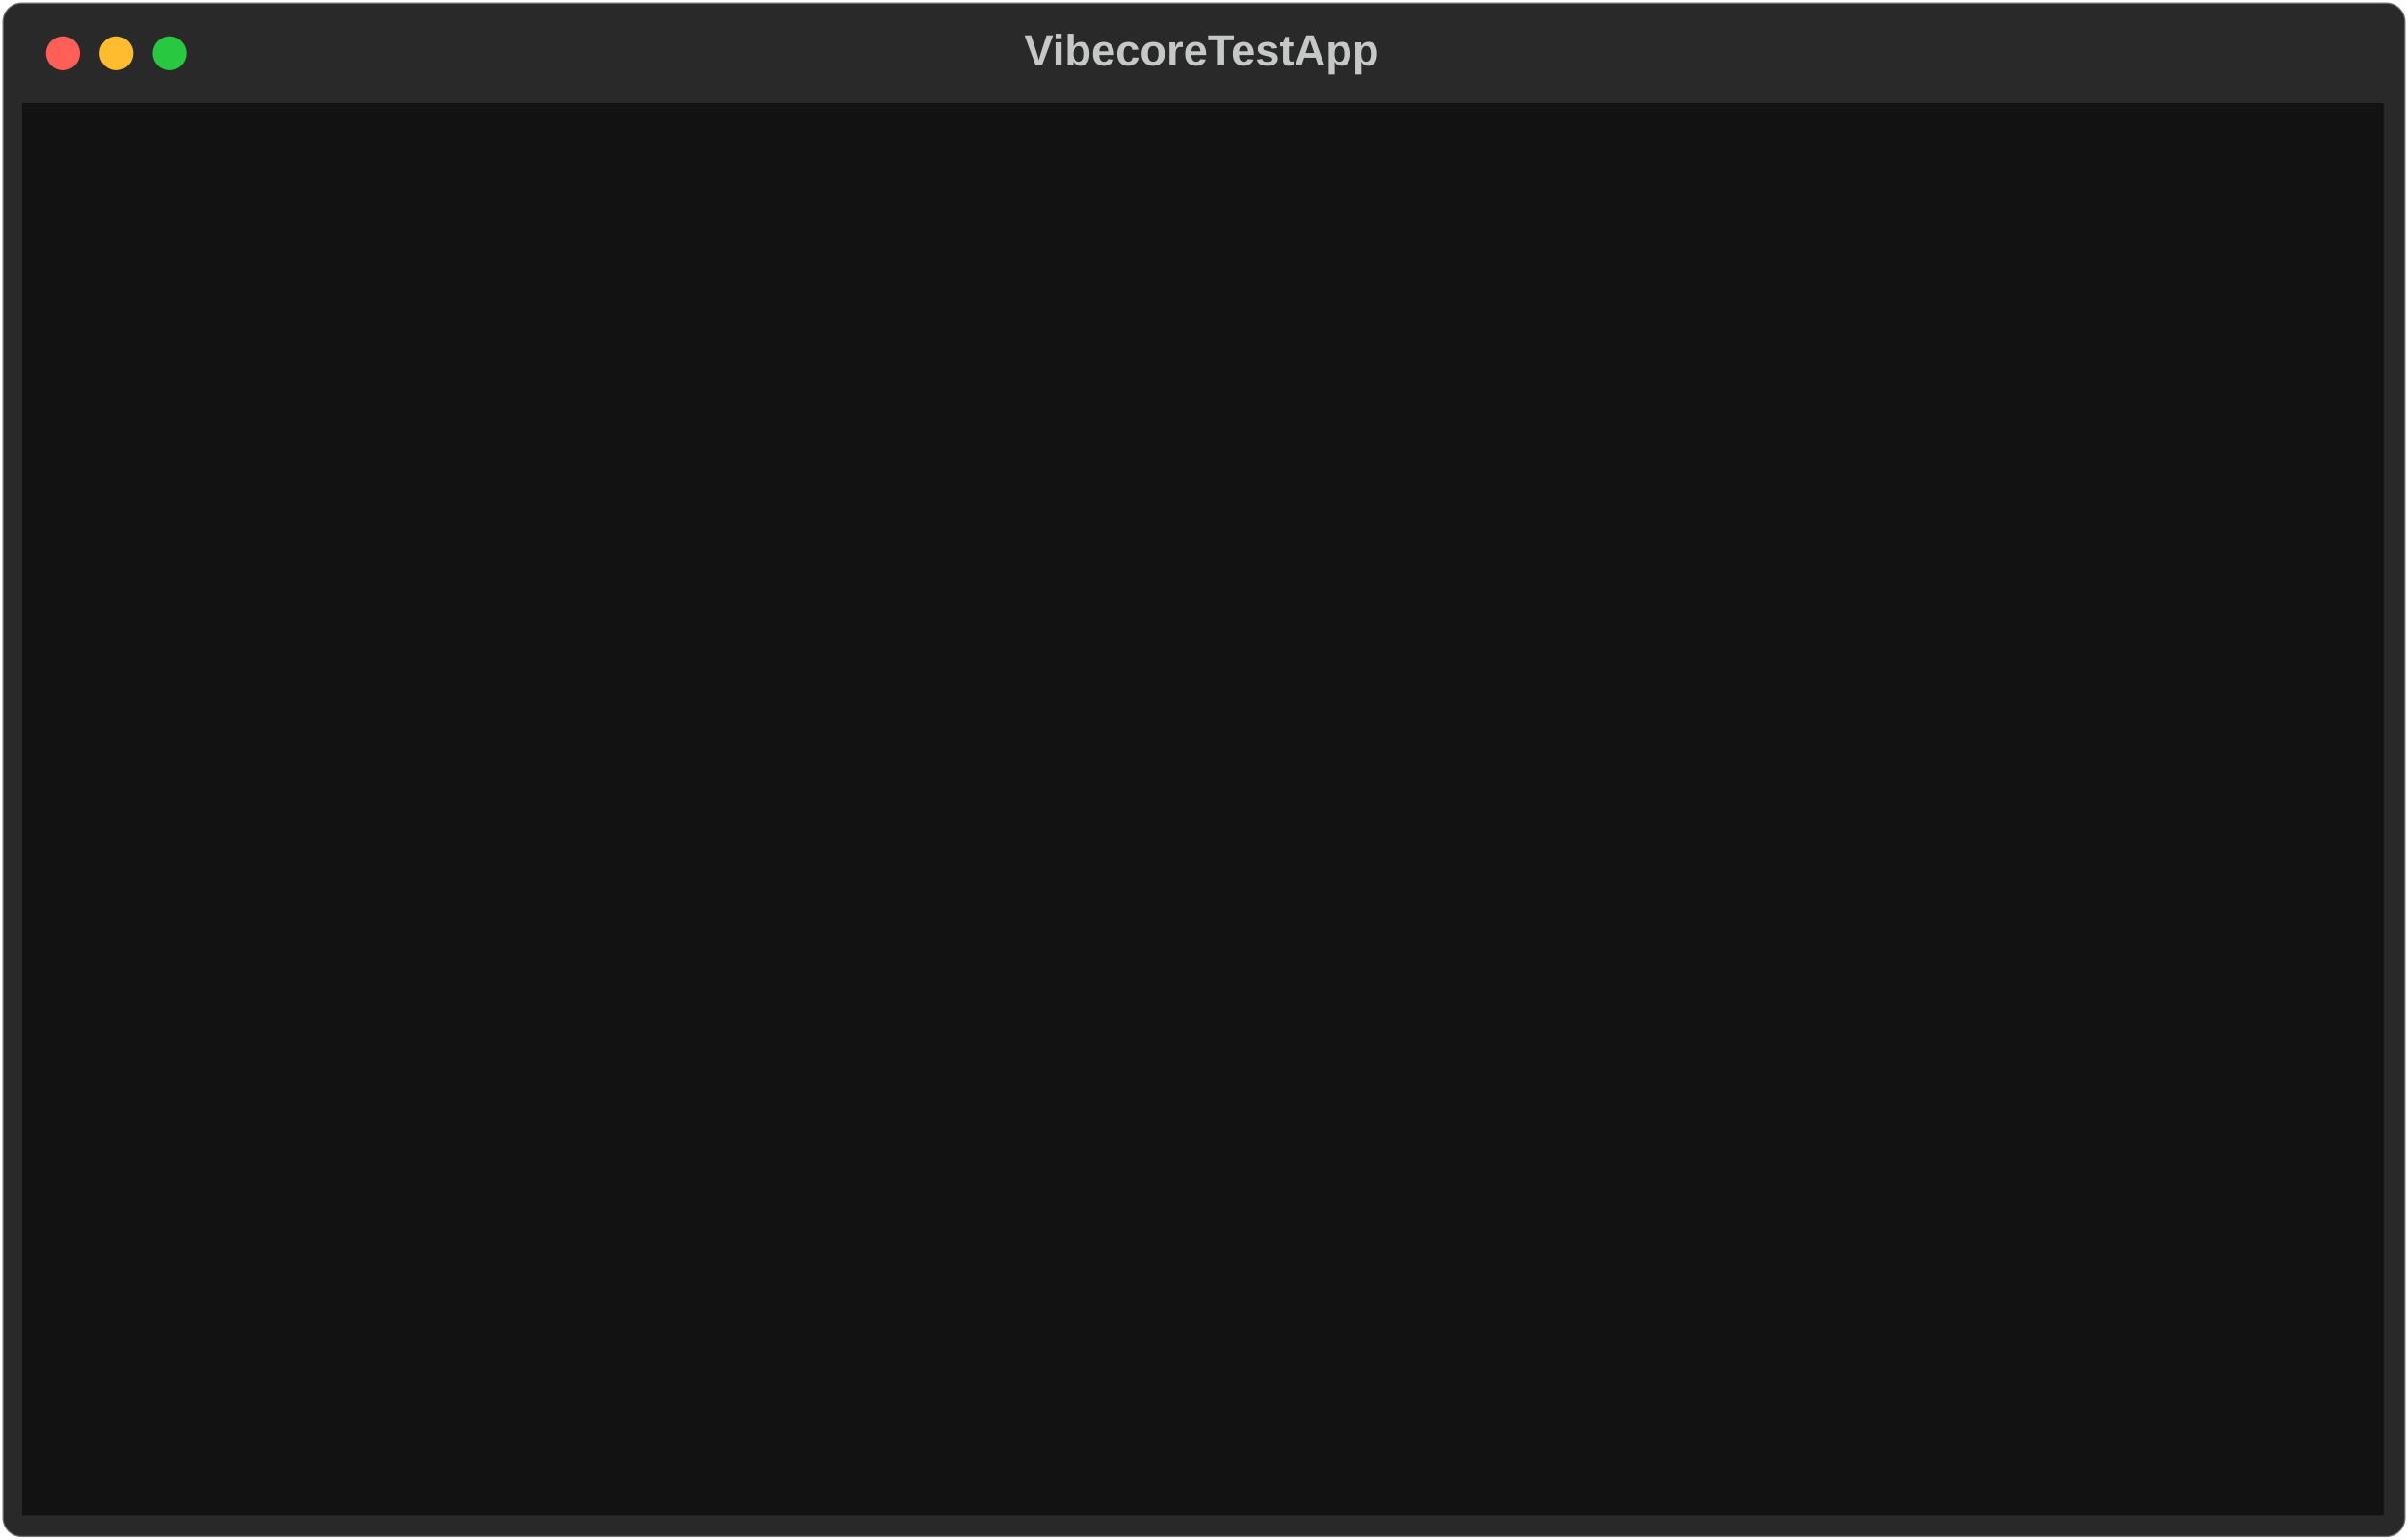
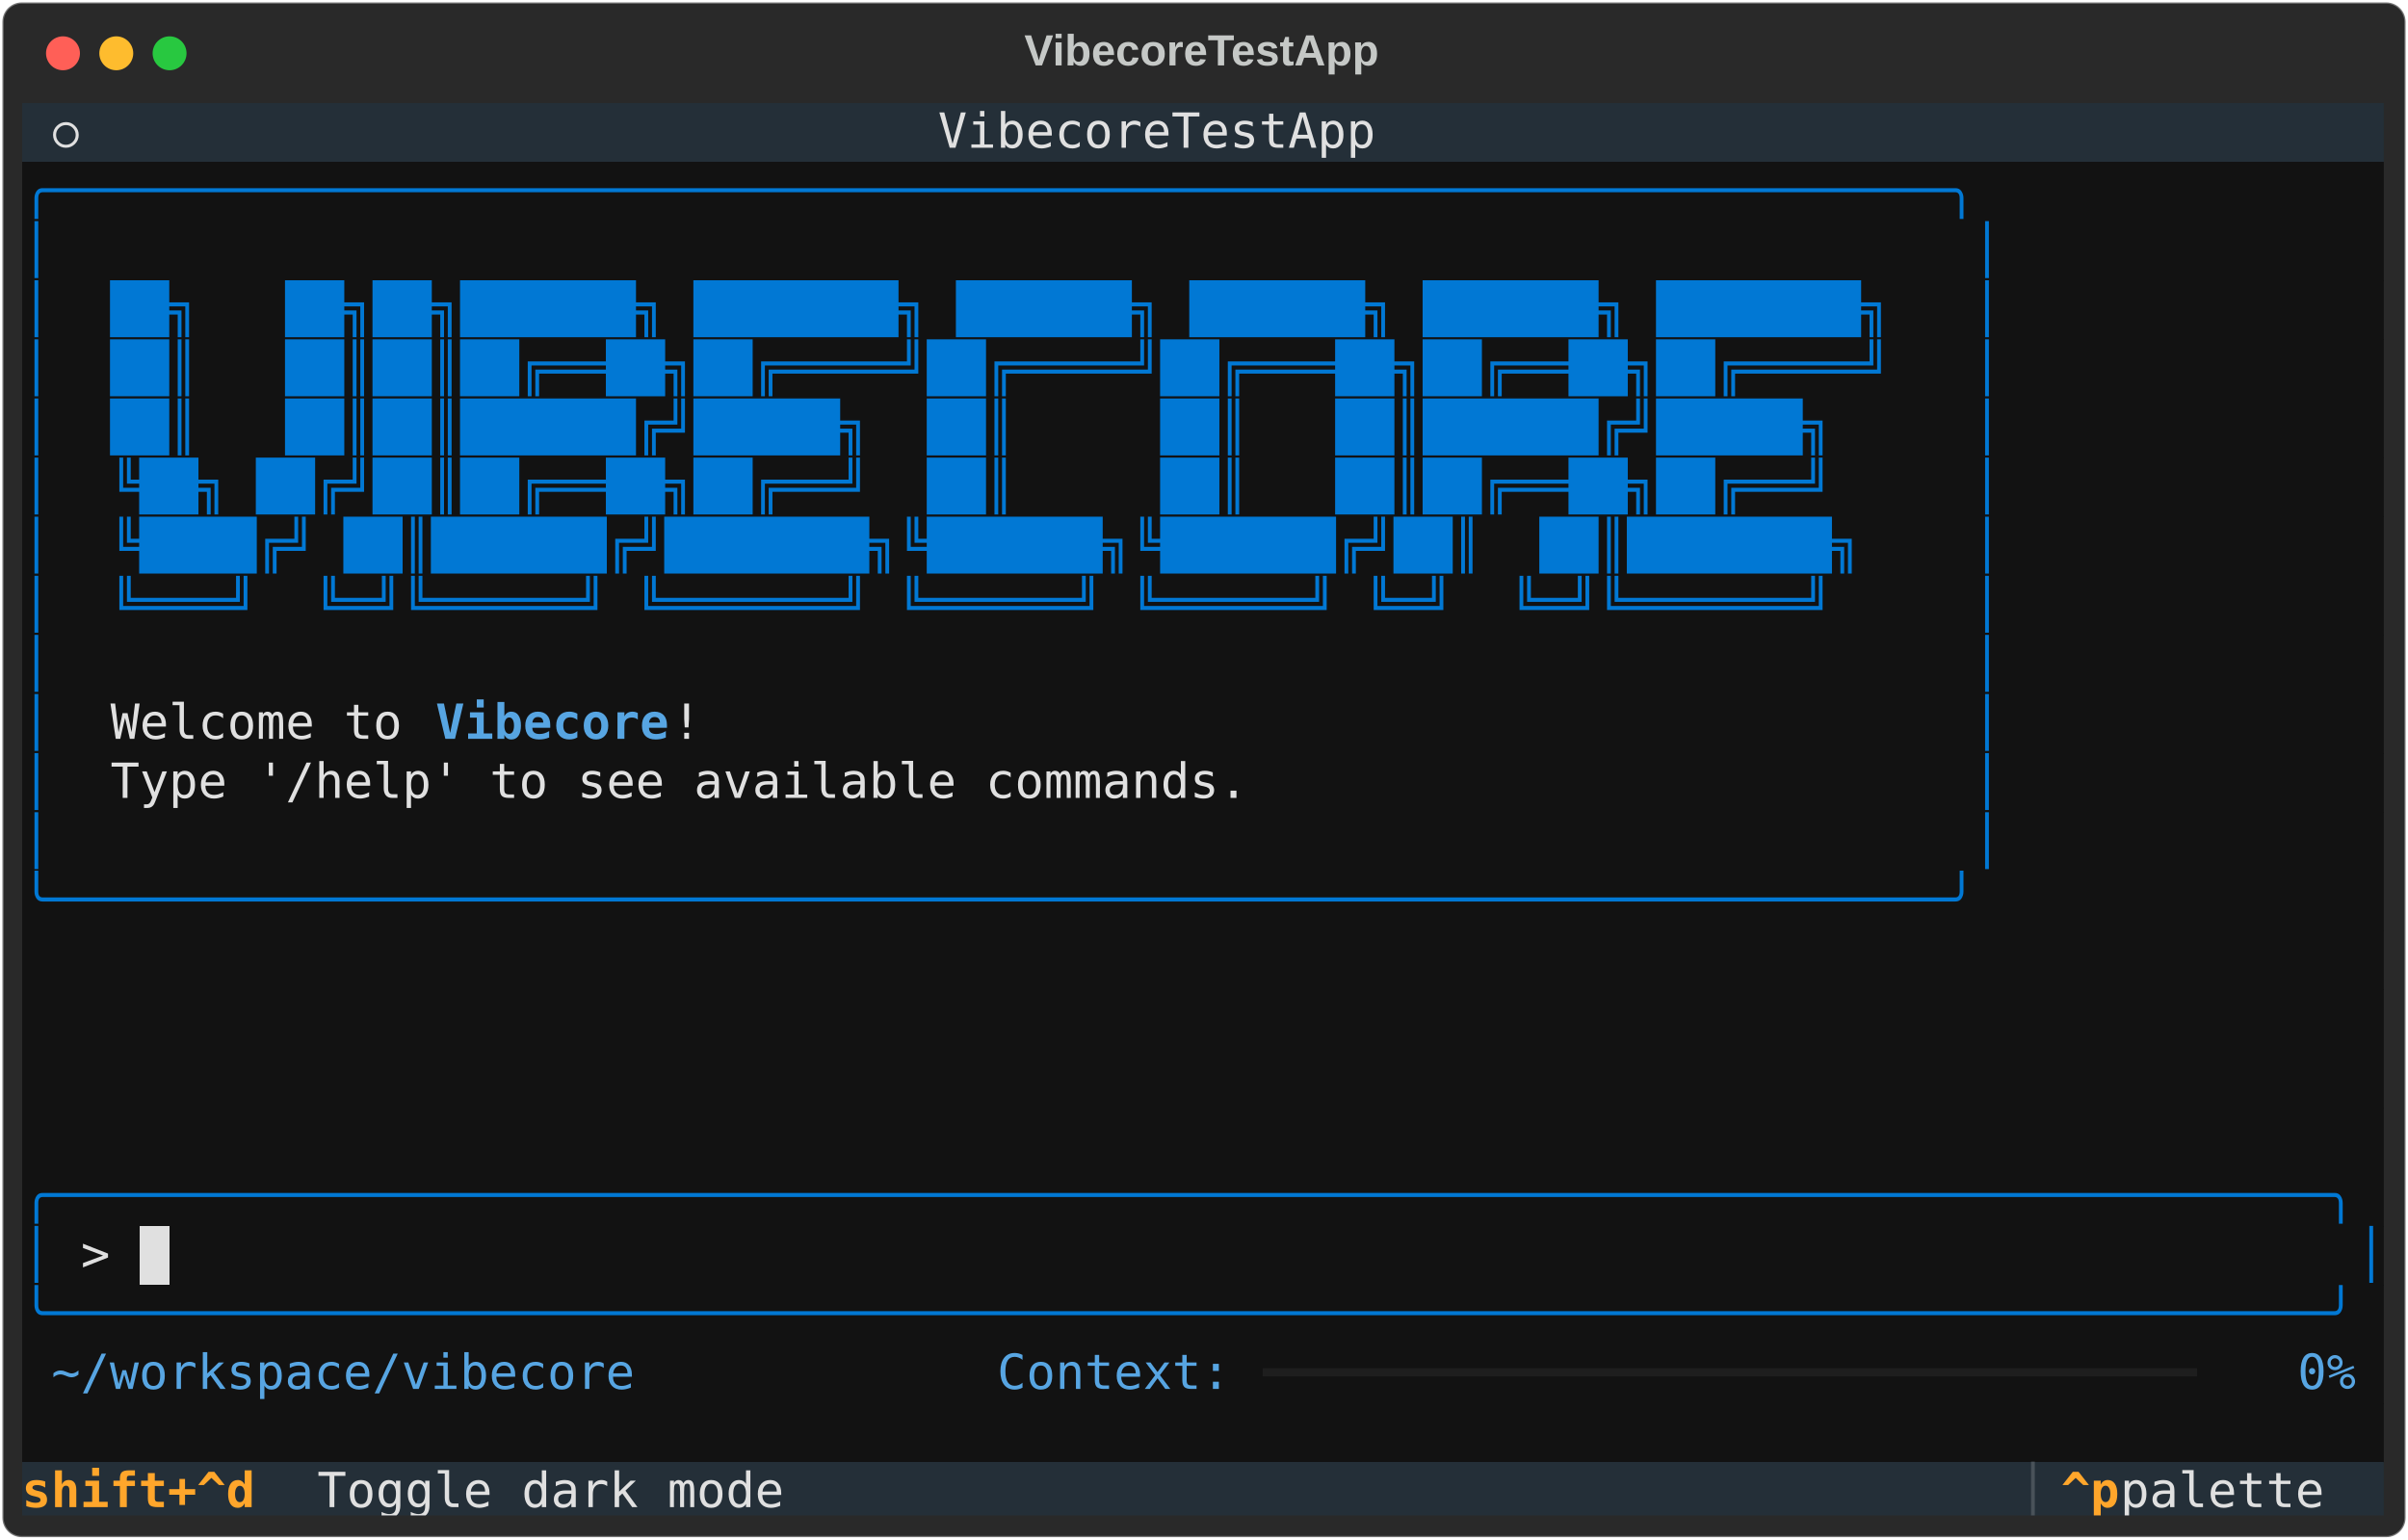
<svg xmlns="http://www.w3.org/2000/svg" class="rich-terminal" viewBox="0 0 994 635.6">
  <style>

    @font-face {
        font-family: "Fira Code";
        src: local("FiraCode-Regular"),
                url("https://cdnjs.cloudflare.com/ajax/libs/firacode/6.2.0/woff2/FiraCode-Regular.woff2") format("woff2"),
                url("https://cdnjs.cloudflare.com/ajax/libs/firacode/6.2.0/woff/FiraCode-Regular.woff") format("woff");
        font-style: normal;
        font-weight: 400;
    }
    @font-face {
        font-family: "Fira Code";
        src: local("FiraCode-Bold"),
                url("https://cdnjs.cloudflare.com/ajax/libs/firacode/6.2.0/woff2/FiraCode-Bold.woff2") format("woff2"),
                url("https://cdnjs.cloudflare.com/ajax/libs/firacode/6.2.0/woff/FiraCode-Bold.woff") format("woff");
        font-style: bold;
        font-weight: 700;
    }

    .terminal-matrix {
        font-family: Fira Code, monospace;
        font-size: 20px;
        line-height: 24.4px;
        font-variant-east-asian: full-width;
    }

    .terminal-title {
        font-size: 18px;
        font-weight: bold;
        font-family: arial;
    }

    .terminal-r1 { fill: #c5c8c6 }
+ .terminal-r2 { fill: #e0e0e0 }
+ .terminal-r3 { fill: #0178d4 }
+ .terminal-r4 { fill: #57a5e2;font-weight: bold }
+ .terminal-r5 { fill: #121212 }
+ .terminal-r6 { fill: #57a5e2 }
+ .terminal-r7 { fill: #1e1e1e }
+ .terminal-r8 { fill: #ffa62b;font-weight: bold }
+ .terminal-r9 { fill: #495259 }
    </style>
  <defs>
    <clipPath id="terminal-clip-terminal">
      <rect x="0" y="0" width="975.0" height="584.6" />
    </clipPath>
    <clipPath id="terminal-line-0">
      <rect x="0" y="1.5" width="976" height="24.65" />
    </clipPath>
    <clipPath id="terminal-line-1">
      <rect x="0" y="25.9" width="976" height="24.65" />
    </clipPath>
    <clipPath id="terminal-line-2">
      <rect x="0" y="50.3" width="976" height="24.65" />
    </clipPath>
    <clipPath id="terminal-line-3">
      <rect x="0" y="74.7" width="976" height="24.65" />
    </clipPath>
    <clipPath id="terminal-line-4">
      <rect x="0" y="99.1" width="976" height="24.65" />
    </clipPath>
    <clipPath id="terminal-line-5">
      <rect x="0" y="123.5" width="976" height="24.65" />
    </clipPath>
    <clipPath id="terminal-line-6">
      <rect x="0" y="147.9" width="976" height="24.65" />
    </clipPath>
    <clipPath id="terminal-line-7">
      <rect x="0" y="172.3" width="976" height="24.65" />
    </clipPath>
    <clipPath id="terminal-line-8">
      <rect x="0" y="196.7" width="976" height="24.65" />
    </clipPath>
    <clipPath id="terminal-line-9">
      <rect x="0" y="221.1" width="976" height="24.65" />
    </clipPath>
    <clipPath id="terminal-line-10">
      <rect x="0" y="245.5" width="976" height="24.65" />
    </clipPath>
    <clipPath id="terminal-line-11">
      <rect x="0" y="269.9" width="976" height="24.65" />
    </clipPath>
    <clipPath id="terminal-line-12">
      <rect x="0" y="294.3" width="976" height="24.65" />
    </clipPath>
    <clipPath id="terminal-line-13">
      <rect x="0" y="318.7" width="976" height="24.65" />
    </clipPath>
    <clipPath id="terminal-line-14">
      <rect x="0" y="343.1" width="976" height="24.65" />
    </clipPath>
    <clipPath id="terminal-line-15">
      <rect x="0" y="367.5" width="976" height="24.65" />
    </clipPath>
    <clipPath id="terminal-line-16">
      <rect x="0" y="391.9" width="976" height="24.65" />
    </clipPath>
    <clipPath id="terminal-line-17">
      <rect x="0" y="416.3" width="976" height="24.65" />
    </clipPath>
    <clipPath id="terminal-line-18">
      <rect x="0" y="440.7" width="976" height="24.65" />
    </clipPath>
    <clipPath id="terminal-line-19">
      <rect x="0" y="465.1" width="976" height="24.65" />
    </clipPath>
    <clipPath id="terminal-line-20">
      <rect x="0" y="489.5" width="976" height="24.65" />
    </clipPath>
    <clipPath id="terminal-line-21">
      <rect x="0" y="513.9" width="976" height="24.65" />
    </clipPath>
    <clipPath id="terminal-line-22">
      <rect x="0" y="538.3" width="976" height="24.65" />
    </clipPath>
  </defs>
  <rect fill="#292929" stroke="rgba(255,255,255,0.35)" stroke-width="1" x="1" y="1" width="992" height="633.6" rx="8" />
  <text class="terminal-title" fill="#c5c8c6" text-anchor="middle" x="496" y="27">VibecoreTestApp</text>
  <g transform="translate(26,22)">
    <circle cx="0" cy="0" r="7" fill="#ff5f57" />
    <circle cx="22" cy="0" r="7" fill="#febc2e" />
    <circle cx="44" cy="0" r="7" fill="#28c840" />
  </g>
  <g transform="translate(9, 41)" clip-path="url(#terminal-clip-terminal)">
-     <rect fill="#121212" x="0" y="1.5" width="976" height="24.65" shape-rendering="crispEdges" />
-     <rect fill="#121212" x="0" y="25.9" width="976" height="24.65" shape-rendering="crispEdges" />
-     <rect fill="#121212" x="0" y="50.3" width="976" height="24.65" shape-rendering="crispEdges" />
-     <rect fill="#121212" x="0" y="74.7" width="976" height="24.65" shape-rendering="crispEdges" />
-     <rect fill="#121212" x="0" y="99.1" width="976" height="24.65" shape-rendering="crispEdges" />
-     <rect fill="#121212" x="0" y="123.5" width="976" height="24.65" shape-rendering="crispEdges" />
-     <rect fill="#121212" x="0" y="147.9" width="976" height="24.65" shape-rendering="crispEdges" />
-     <rect fill="#121212" x="0" y="172.3" width="976" height="24.65" shape-rendering="crispEdges" />
-     <rect fill="#121212" x="0" y="196.7" width="976" height="24.65" shape-rendering="crispEdges" />
-     <rect fill="#121212" x="0" y="221.1" width="976" height="24.65" shape-rendering="crispEdges" />
-     <rect fill="#121212" x="0" y="245.5" width="976" height="24.65" shape-rendering="crispEdges" />
-     <rect fill="#121212" x="0" y="269.9" width="976" height="24.65" shape-rendering="crispEdges" />
-     <rect fill="#121212" x="0" y="294.3" width="976" height="24.65" shape-rendering="crispEdges" />
-     <rect fill="#121212" x="0" y="318.7" width="976" height="24.65" shape-rendering="crispEdges" />
+     <rect fill="#242f38" x="0" y="1.5" width="12.2" height="24.65" shape-rendering="crispEdges" />
+     <rect fill="#242f38" x="12.2" y="1.5" width="12.2" height="24.65" shape-rendering="crispEdges" />
+     <rect fill="#242f38" x="24.4" y="1.5" width="61" height="24.65" shape-rendering="crispEdges" />
+     <rect fill="#242f38" x="85.4" y="1.5" width="12.2" height="24.65" shape-rendering="crispEdges" />
+     <rect fill="#242f38" x="97.6" y="1.5" width="280.6" height="24.65" shape-rendering="crispEdges" />
+     <rect fill="#242f38" x="378.2" y="1.5" width="183" height="24.65" shape-rendering="crispEdges" />
+     <rect fill="#242f38" x="561.2" y="1.5" width="292.8" height="24.65" shape-rendering="crispEdges" />
+     <rect fill="#242f38" x="854" y="1.5" width="12.2" height="24.65" shape-rendering="crispEdges" />
+     <rect fill="#242f38" x="866.2" y="1.5" width="0" height="24.65" shape-rendering="crispEdges" />
+     <rect fill="#242f38" x="866.2" y="1.5" width="109.8" height="24.65" shape-rendering="crispEdges" />
+     <rect fill="#121212" x="0" y="25.9" width="817.4" height="24.65" shape-rendering="crispEdges" />
+     <rect fill="#121212" x="817.4" y="25.9" width="158.6" height="24.65" shape-rendering="crispEdges" />
+     <rect fill="#121212" x="0" y="50.3" width="12.2" height="24.65" shape-rendering="crispEdges" />
+     <rect fill="#121212" x="12.2" y="50.3" width="793" height="24.65" shape-rendering="crispEdges" />
+     <rect fill="#121212" x="805.2" y="50.3" width="12.2" height="24.65" shape-rendering="crispEdges" />
+     <rect fill="#121212" x="817.4" y="50.3" width="158.6" height="24.65" shape-rendering="crispEdges" />
+     <rect fill="#121212" x="0" y="74.7" width="12.2" height="24.65" shape-rendering="crispEdges" />
+     <rect fill="#121212" x="12.2" y="74.7" width="24.4" height="24.65" shape-rendering="crispEdges" />
+     <rect fill="#121212" x="36.6" y="74.7" width="744.2" height="24.65" shape-rendering="crispEdges" />
+     <rect fill="#121212" x="780.8" y="74.7" width="24.4" height="24.65" shape-rendering="crispEdges" />
+     <rect fill="#121212" x="805.2" y="74.7" width="12.2" height="24.65" shape-rendering="crispEdges" />
+     <rect fill="#121212" x="817.4" y="74.7" width="158.6" height="24.65" shape-rendering="crispEdges" />
+     <rect fill="#121212" x="0" y="99.1" width="12.2" height="24.65" shape-rendering="crispEdges" />
+     <rect fill="#121212" x="12.2" y="99.1" width="24.4" height="24.65" shape-rendering="crispEdges" />
+     <rect fill="#121212" x="36.6" y="99.1" width="744.2" height="24.65" shape-rendering="crispEdges" />
+     <rect fill="#121212" x="780.8" y="99.1" width="24.4" height="24.65" shape-rendering="crispEdges" />
+     <rect fill="#121212" x="805.2" y="99.1" width="12.2" height="24.65" shape-rendering="crispEdges" />
+     <rect fill="#121212" x="817.4" y="99.1" width="158.6" height="24.65" shape-rendering="crispEdges" />
+     <rect fill="#121212" x="0" y="123.5" width="12.2" height="24.65" shape-rendering="crispEdges" />
+     <rect fill="#121212" x="12.2" y="123.5" width="24.4" height="24.65" shape-rendering="crispEdges" />
+     <rect fill="#121212" x="36.6" y="123.5" width="719.8" height="24.65" shape-rendering="crispEdges" />
+     <rect fill="#121212" x="756.4" y="123.5" width="48.8" height="24.65" shape-rendering="crispEdges" />
+     <rect fill="#121212" x="805.2" y="123.5" width="12.2" height="24.65" shape-rendering="crispEdges" />
+     <rect fill="#121212" x="817.4" y="123.5" width="158.6" height="24.65" shape-rendering="crispEdges" />
+     <rect fill="#121212" x="0" y="147.9" width="12.2" height="24.65" shape-rendering="crispEdges" />
+     <rect fill="#121212" x="12.2" y="147.9" width="24.4" height="24.65" shape-rendering="crispEdges" />
+     <rect fill="#121212" x="36.6" y="147.9" width="719.8" height="24.65" shape-rendering="crispEdges" />
+     <rect fill="#121212" x="756.4" y="147.9" width="48.8" height="24.65" shape-rendering="crispEdges" />
+     <rect fill="#121212" x="805.2" y="147.9" width="12.2" height="24.65" shape-rendering="crispEdges" />
+     <rect fill="#121212" x="817.4" y="147.9" width="158.6" height="24.65" shape-rendering="crispEdges" />
+     <rect fill="#121212" x="0" y="172.3" width="12.2" height="24.65" shape-rendering="crispEdges" />
+     <rect fill="#121212" x="12.2" y="172.3" width="24.4" height="24.65" shape-rendering="crispEdges" />
+     <rect fill="#121212" x="36.6" y="172.3" width="744.2" height="24.65" shape-rendering="crispEdges" />
+     <rect fill="#121212" x="780.8" y="172.3" width="24.4" height="24.65" shape-rendering="crispEdges" />
+     <rect fill="#121212" x="805.2" y="172.3" width="12.2" height="24.65" shape-rendering="crispEdges" />
+     <rect fill="#121212" x="817.4" y="172.3" width="158.6" height="24.65" shape-rendering="crispEdges" />
+     <rect fill="#121212" x="0" y="196.7" width="12.2" height="24.65" shape-rendering="crispEdges" />
+     <rect fill="#121212" x="12.2" y="196.7" width="24.4" height="24.65" shape-rendering="crispEdges" />
+     <rect fill="#121212" x="36.6" y="196.7" width="744.2" height="24.65" shape-rendering="crispEdges" />
+     <rect fill="#121212" x="780.8" y="196.7" width="24.4" height="24.65" shape-rendering="crispEdges" />
+     <rect fill="#121212" x="805.2" y="196.7" width="12.2" height="24.65" shape-rendering="crispEdges" />
+     <rect fill="#121212" x="817.4" y="196.7" width="158.6" height="24.65" shape-rendering="crispEdges" />
+     <rect fill="#121212" x="0" y="221.1" width="12.2" height="24.65" shape-rendering="crispEdges" />
+     <rect fill="#121212" x="12.2" y="221.1" width="793" height="24.65" shape-rendering="crispEdges" />
+     <rect fill="#121212" x="805.2" y="221.1" width="12.2" height="24.65" shape-rendering="crispEdges" />
+     <rect fill="#121212" x="817.4" y="221.1" width="158.6" height="24.65" shape-rendering="crispEdges" />
+     <rect fill="#121212" x="0" y="245.5" width="12.2" height="24.65" shape-rendering="crispEdges" />
+     <rect fill="#121212" x="12.2" y="245.5" width="24.4" height="24.65" shape-rendering="crispEdges" />
+     <rect fill="#121212" x="36.6" y="245.5" width="134.2" height="24.65" shape-rendering="crispEdges" />
+     <rect fill="#121212" x="170.8" y="245.5" width="97.6" height="24.65" shape-rendering="crispEdges" />
+     <rect fill="#121212" x="268.4" y="245.5" width="12.2" height="24.65" shape-rendering="crispEdges" />
+     <rect fill="#121212" x="280.6" y="245.5" width="524.6" height="24.65" shape-rendering="crispEdges" />
+     <rect fill="#121212" x="805.2" y="245.5" width="12.2" height="24.65" shape-rendering="crispEdges" />
+     <rect fill="#121212" x="817.4" y="245.5" width="158.6" height="24.65" shape-rendering="crispEdges" />
+     <rect fill="#121212" x="0" y="269.9" width="12.2" height="24.65" shape-rendering="crispEdges" />
+     <rect fill="#121212" x="12.2" y="269.9" width="24.4" height="24.65" shape-rendering="crispEdges" />
+     <rect fill="#121212" x="36.6" y="269.9" width="475.8" height="24.65" shape-rendering="crispEdges" />
+     <rect fill="#121212" x="512.4" y="269.9" width="292.8" height="24.65" shape-rendering="crispEdges" />
+     <rect fill="#121212" x="805.2" y="269.9" width="12.2" height="24.65" shape-rendering="crispEdges" />
+     <rect fill="#121212" x="817.4" y="269.9" width="158.6" height="24.65" shape-rendering="crispEdges" />
+     <rect fill="#121212" x="0" y="294.3" width="12.2" height="24.65" shape-rendering="crispEdges" />
+     <rect fill="#121212" x="12.2" y="294.3" width="793" height="24.65" shape-rendering="crispEdges" />
+     <rect fill="#121212" x="805.2" y="294.3" width="12.2" height="24.65" shape-rendering="crispEdges" />
+     <rect fill="#121212" x="817.4" y="294.3" width="158.6" height="24.65" shape-rendering="crispEdges" />
+     <rect fill="#121212" x="0" y="318.7" width="817.4" height="24.65" shape-rendering="crispEdges" />
+     <rect fill="#121212" x="817.4" y="318.7" width="158.6" height="24.65" shape-rendering="crispEdges" />
    <rect fill="#121212" x="0" y="343.1" width="976" height="24.65" shape-rendering="crispEdges" />
    <rect fill="#121212" x="0" y="367.5" width="976" height="24.65" shape-rendering="crispEdges" />
    <rect fill="#121212" x="0" y="391.9" width="976" height="24.65" shape-rendering="crispEdges" />
    <rect fill="#121212" x="0" y="416.3" width="976" height="24.65" shape-rendering="crispEdges" />
    <rect fill="#121212" x="0" y="440.7" width="976" height="24.65" shape-rendering="crispEdges" />
-     <rect fill="#121212" x="0" y="465.1" width="976" height="24.65" shape-rendering="crispEdges" />
+     <rect fill="#121212" x="0" y="465.1" width="12.2" height="24.65" shape-rendering="crispEdges" />
+     <rect fill="#121212" x="12.2" y="465.1" width="12.2" height="24.65" shape-rendering="crispEdges" />
+     <rect fill="#121212" x="24.4" y="465.1" width="12.2" height="24.65" shape-rendering="crispEdges" />
+     <rect fill="#121212" x="36.6" y="465.1" width="12.2" height="24.65" shape-rendering="crispEdges" />
+     <rect fill="#e0e0e0" x="48.8" y="465.1" width="12.2" height="24.65" shape-rendering="crispEdges" />
+     <rect fill="#121212" x="61" y="465.1" width="902.8" height="24.65" shape-rendering="crispEdges" />
+     <rect fill="#121212" x="963.8" y="465.1" width="12.2" height="24.65" shape-rendering="crispEdges" />
    <rect fill="#121212" x="0" y="489.5" width="976" height="24.65" shape-rendering="crispEdges" />
-     <rect fill="#121212" x="0" y="513.9" width="976" height="24.65" shape-rendering="crispEdges" />
+     <rect fill="#121212" x="0" y="513.9" width="12.2" height="24.65" shape-rendering="crispEdges" />
+     <rect fill="#121212" x="12.2" y="513.9" width="244" height="24.65" shape-rendering="crispEdges" />
+     <rect fill="#121212" x="256.2" y="513.9" width="146.4" height="24.65" shape-rendering="crispEdges" />
+     <rect fill="#121212" x="402.6" y="513.9" width="109.8" height="24.65" shape-rendering="crispEdges" />
+     <rect fill="#121212" x="512.4" y="513.9" width="390.4" height="24.65" shape-rendering="crispEdges" />
+     <rect fill="#121212" x="902.8" y="513.9" width="36.6" height="24.65" shape-rendering="crispEdges" />
+     <rect fill="#121212" x="939.4" y="513.9" width="24.4" height="24.65" shape-rendering="crispEdges" />
+     <rect fill="#121212" x="963.8" y="513.9" width="12.2" height="24.65" shape-rendering="crispEdges" />
    <rect fill="#121212" x="0" y="538.3" width="976" height="24.65" shape-rendering="crispEdges" />
-     <rect fill="#121212" x="0" y="562.7" width="976" height="24.65" shape-rendering="crispEdges" />
+     <rect fill="#242f38" x="0" y="562.7" width="122" height="24.65" shape-rendering="crispEdges" />
+     <rect fill="#242f38" x="122" y="562.7" width="207.4" height="24.65" shape-rendering="crispEdges" />
+     <rect fill="#242f38" x="329.4" y="562.7" width="500.2" height="24.65" shape-rendering="crispEdges" />
+     <rect fill="#242f38" x="829.6" y="562.7" width="12.2" height="24.65" shape-rendering="crispEdges" />
+     <rect fill="#242f38" x="841.8" y="562.7" width="24.4" height="24.65" shape-rendering="crispEdges" />
+     <rect fill="#242f38" x="866.2" y="562.7" width="97.6" height="24.65" shape-rendering="crispEdges" />
+     <rect fill="#242f38" x="963.8" y="562.7" width="12.2" height="24.65" shape-rendering="crispEdges" />
    <g class="terminal-matrix">
+       <text class="terminal-r2" x="12.2" y="20" textLength="12.2" clip-path="url(#terminal-line-0)">⭘</text>
+       <text class="terminal-r2" x="378.2" y="20" textLength="183" clip-path="url(#terminal-line-0)">VibecoreTestApp</text>
      <text class="terminal-r1" x="976" y="20" textLength="12.2" clip-path="url(#terminal-line-0)">
</text>
+       <text class="terminal-r3" x="0" y="44.4" textLength="817.4" clip-path="url(#terminal-line-1)">╭─────────────────────────────────────────────────────────────────╮</text>
      <text class="terminal-r1" x="976" y="44.4" textLength="12.2" clip-path="url(#terminal-line-1)">
</text>
+       <text class="terminal-r3" x="0" y="68.8" textLength="12.2" clip-path="url(#terminal-line-2)">│</text>
+       <text class="terminal-r3" x="805.2" y="68.8" textLength="12.2" clip-path="url(#terminal-line-2)">│</text>
      <text class="terminal-r1" x="976" y="68.8" textLength="12.2" clip-path="url(#terminal-line-2)">
</text>
+       <text class="terminal-r3" x="0" y="93.2" textLength="12.2" clip-path="url(#terminal-line-3)">│</text>
+       <text class="terminal-r3" x="36.6" y="93.2" textLength="744.2" clip-path="url(#terminal-line-3)">██╗   ██╗██╗██████╗ ███████╗ ██████╗ ██████╗ ██████╗ ███████╗</text>
+       <text class="terminal-r3" x="805.2" y="93.2" textLength="12.2" clip-path="url(#terminal-line-3)">│</text>
      <text class="terminal-r1" x="976" y="93.2" textLength="12.2" clip-path="url(#terminal-line-3)">
</text>
+       <text class="terminal-r3" x="0" y="117.6" textLength="12.2" clip-path="url(#terminal-line-4)">│</text>
+       <text class="terminal-r3" x="36.6" y="117.6" textLength="744.2" clip-path="url(#terminal-line-4)">██║   ██║██║██╔══██╗██╔════╝██╔════╝██╔═══██╗██╔══██╗██╔════╝</text>
+       <text class="terminal-r3" x="805.2" y="117.6" textLength="12.2" clip-path="url(#terminal-line-4)">│</text>
      <text class="terminal-r1" x="976" y="117.6" textLength="12.2" clip-path="url(#terminal-line-4)">
</text>
+       <text class="terminal-r3" x="0" y="142" textLength="12.2" clip-path="url(#terminal-line-5)">│</text>
+       <text class="terminal-r3" x="36.6" y="142" textLength="719.8" clip-path="url(#terminal-line-5)">██║   ██║██║██████╔╝█████╗  ██║     ██║   ██║██████╔╝█████╗</text>
+       <text class="terminal-r3" x="805.2" y="142" textLength="12.2" clip-path="url(#terminal-line-5)">│</text>
      <text class="terminal-r1" x="976" y="142" textLength="12.2" clip-path="url(#terminal-line-5)">
</text>
+       <text class="terminal-r3" x="0" y="166.4" textLength="12.2" clip-path="url(#terminal-line-6)">│</text>
+       <text class="terminal-r3" x="36.6" y="166.4" textLength="719.8" clip-path="url(#terminal-line-6)">╚██╗ ██╔╝██║██╔══██╗██╔══╝  ██║     ██║   ██║██╔══██╗██╔══╝</text>
+       <text class="terminal-r3" x="805.2" y="166.4" textLength="12.2" clip-path="url(#terminal-line-6)">│</text>
      <text class="terminal-r1" x="976" y="166.4" textLength="12.2" clip-path="url(#terminal-line-6)">
</text>
+       <text class="terminal-r3" x="0" y="190.8" textLength="12.2" clip-path="url(#terminal-line-7)">│</text>
+       <text class="terminal-r3" x="36.6" y="190.8" textLength="744.2" clip-path="url(#terminal-line-7)"> ╚████╔╝ ██║██████╔╝███████╗╚██████╗╚██████╔╝██║  ██║███████╗</text>
+       <text class="terminal-r3" x="805.2" y="190.8" textLength="12.2" clip-path="url(#terminal-line-7)">│</text>
      <text class="terminal-r1" x="976" y="190.8" textLength="12.2" clip-path="url(#terminal-line-7)">
</text>
+       <text class="terminal-r3" x="0" y="215.2" textLength="12.2" clip-path="url(#terminal-line-8)">│</text>
+       <text class="terminal-r3" x="36.6" y="215.2" textLength="744.2" clip-path="url(#terminal-line-8)">  ╚═══╝  ╚═╝╚═════╝ ╚══════╝ ╚═════╝ ╚═════╝ ╚═╝  ╚═╝╚══════╝</text>
+       <text class="terminal-r3" x="805.2" y="215.2" textLength="12.2" clip-path="url(#terminal-line-8)">│</text>
      <text class="terminal-r1" x="976" y="215.2" textLength="12.2" clip-path="url(#terminal-line-8)">
</text>
+       <text class="terminal-r3" x="0" y="239.6" textLength="12.2" clip-path="url(#terminal-line-9)">│</text>
+       <text class="terminal-r3" x="805.2" y="239.6" textLength="12.2" clip-path="url(#terminal-line-9)">│</text>
      <text class="terminal-r1" x="976" y="239.6" textLength="12.2" clip-path="url(#terminal-line-9)">
</text>
+       <text class="terminal-r3" x="0" y="264" textLength="12.2" clip-path="url(#terminal-line-10)">│</text>
+       <text class="terminal-r2" x="36.6" y="264" textLength="134.2" clip-path="url(#terminal-line-10)">Welcome to </text>
+       <text class="terminal-r4" x="170.8" y="264" textLength="97.6" clip-path="url(#terminal-line-10)">Vibecore</text>
+       <text class="terminal-r2" x="268.4" y="264" textLength="12.2" clip-path="url(#terminal-line-10)">!</text>
+       <text class="terminal-r3" x="805.2" y="264" textLength="12.2" clip-path="url(#terminal-line-10)">│</text>
      <text class="terminal-r1" x="976" y="264" textLength="12.2" clip-path="url(#terminal-line-10)">
</text>
+       <text class="terminal-r3" x="0" y="288.4" textLength="12.2" clip-path="url(#terminal-line-11)">│</text>
+       <text class="terminal-r2" x="36.6" y="288.4" textLength="475.8" clip-path="url(#terminal-line-11)">Type '/help' to see available commands.</text>
+       <text class="terminal-r3" x="805.2" y="288.4" textLength="12.2" clip-path="url(#terminal-line-11)">│</text>
      <text class="terminal-r1" x="976" y="288.4" textLength="12.2" clip-path="url(#terminal-line-11)">
</text>
+       <text class="terminal-r3" x="0" y="312.8" textLength="12.2" clip-path="url(#terminal-line-12)">│</text>
+       <text class="terminal-r3" x="805.2" y="312.8" textLength="12.2" clip-path="url(#terminal-line-12)">│</text>
      <text class="terminal-r1" x="976" y="312.8" textLength="12.2" clip-path="url(#terminal-line-12)">
</text>
+       <text class="terminal-r3" x="0" y="337.2" textLength="817.4" clip-path="url(#terminal-line-13)">╰─────────────────────────────────────────────────────────────────╯</text>
      <text class="terminal-r1" x="976" y="337.2" textLength="12.2" clip-path="url(#terminal-line-13)">
</text>
      <text class="terminal-r1" x="976" y="361.6" textLength="12.2" clip-path="url(#terminal-line-14)">
</text>
      <text class="terminal-r1" x="976" y="386" textLength="12.2" clip-path="url(#terminal-line-15)">
</text>
      <text class="terminal-r1" x="976" y="410.4" textLength="12.2" clip-path="url(#terminal-line-16)">
</text>
      <text class="terminal-r1" x="976" y="434.8" textLength="12.2" clip-path="url(#terminal-line-17)">
</text>
+       <text class="terminal-r3" x="0" y="459.2" textLength="976" clip-path="url(#terminal-line-18)">╭──────────────────────────────────────────────────────────────────────────────╮</text>
      <text class="terminal-r1" x="976" y="459.2" textLength="12.2" clip-path="url(#terminal-line-18)">
</text>
+       <text class="terminal-r3" x="0" y="483.6" textLength="12.2" clip-path="url(#terminal-line-19)">│</text>
+       <text class="terminal-r2" x="24.4" y="483.6" textLength="12.2" clip-path="url(#terminal-line-19)">&gt;</text>
+       <text class="terminal-r3" x="963.8" y="483.6" textLength="12.2" clip-path="url(#terminal-line-19)">│</text>
      <text class="terminal-r1" x="976" y="483.6" textLength="12.2" clip-path="url(#terminal-line-19)">
</text>
+       <text class="terminal-r3" x="0" y="508" textLength="976" clip-path="url(#terminal-line-20)">╰──────────────────────────────────────────────────────────────────────────────╯</text>
      <text class="terminal-r1" x="976" y="508" textLength="12.2" clip-path="url(#terminal-line-20)">
</text>
+       <text class="terminal-r6" x="12.2" y="532.4" textLength="244" clip-path="url(#terminal-line-21)">~/workspace/vibecore</text>
+       <text class="terminal-r6" x="402.6" y="532.4" textLength="109.8" clip-path="url(#terminal-line-21)">Context: </text>
+       <text class="terminal-r7" x="512.4" y="532.4" textLength="390.4" clip-path="url(#terminal-line-21)">━━━━━━━━━━━━━━━━━━━━━━━━━━━━━━━━</text>
+       <text class="terminal-r6" x="939.4" y="532.4" textLength="24.4" clip-path="url(#terminal-line-21)">0%</text>
      <text class="terminal-r1" x="976" y="532.4" textLength="12.2" clip-path="url(#terminal-line-21)">
</text>
      <text class="terminal-r1" x="976" y="556.8" textLength="12.2" clip-path="url(#terminal-line-22)">
</text>
+       <text class="terminal-r8" x="0" y="581.2" textLength="122" clip-path="url(#terminal-line-23)"> shift+^d </text>
+       <text class="terminal-r2" x="122" y="581.2" textLength="207.4" clip-path="url(#terminal-line-23)">Toggle dark mode </text>
+       <text class="terminal-r9" x="829.6" y="581.2" textLength="12.2" clip-path="url(#terminal-line-23)">▏</text>
+       <text class="terminal-r8" x="841.8" y="581.2" textLength="24.4" clip-path="url(#terminal-line-23)">^p</text>
+       <text class="terminal-r2" x="866.2" y="581.2" textLength="97.6" clip-path="url(#terminal-line-23)"> palette</text>
    </g>
  </g>
</svg>
